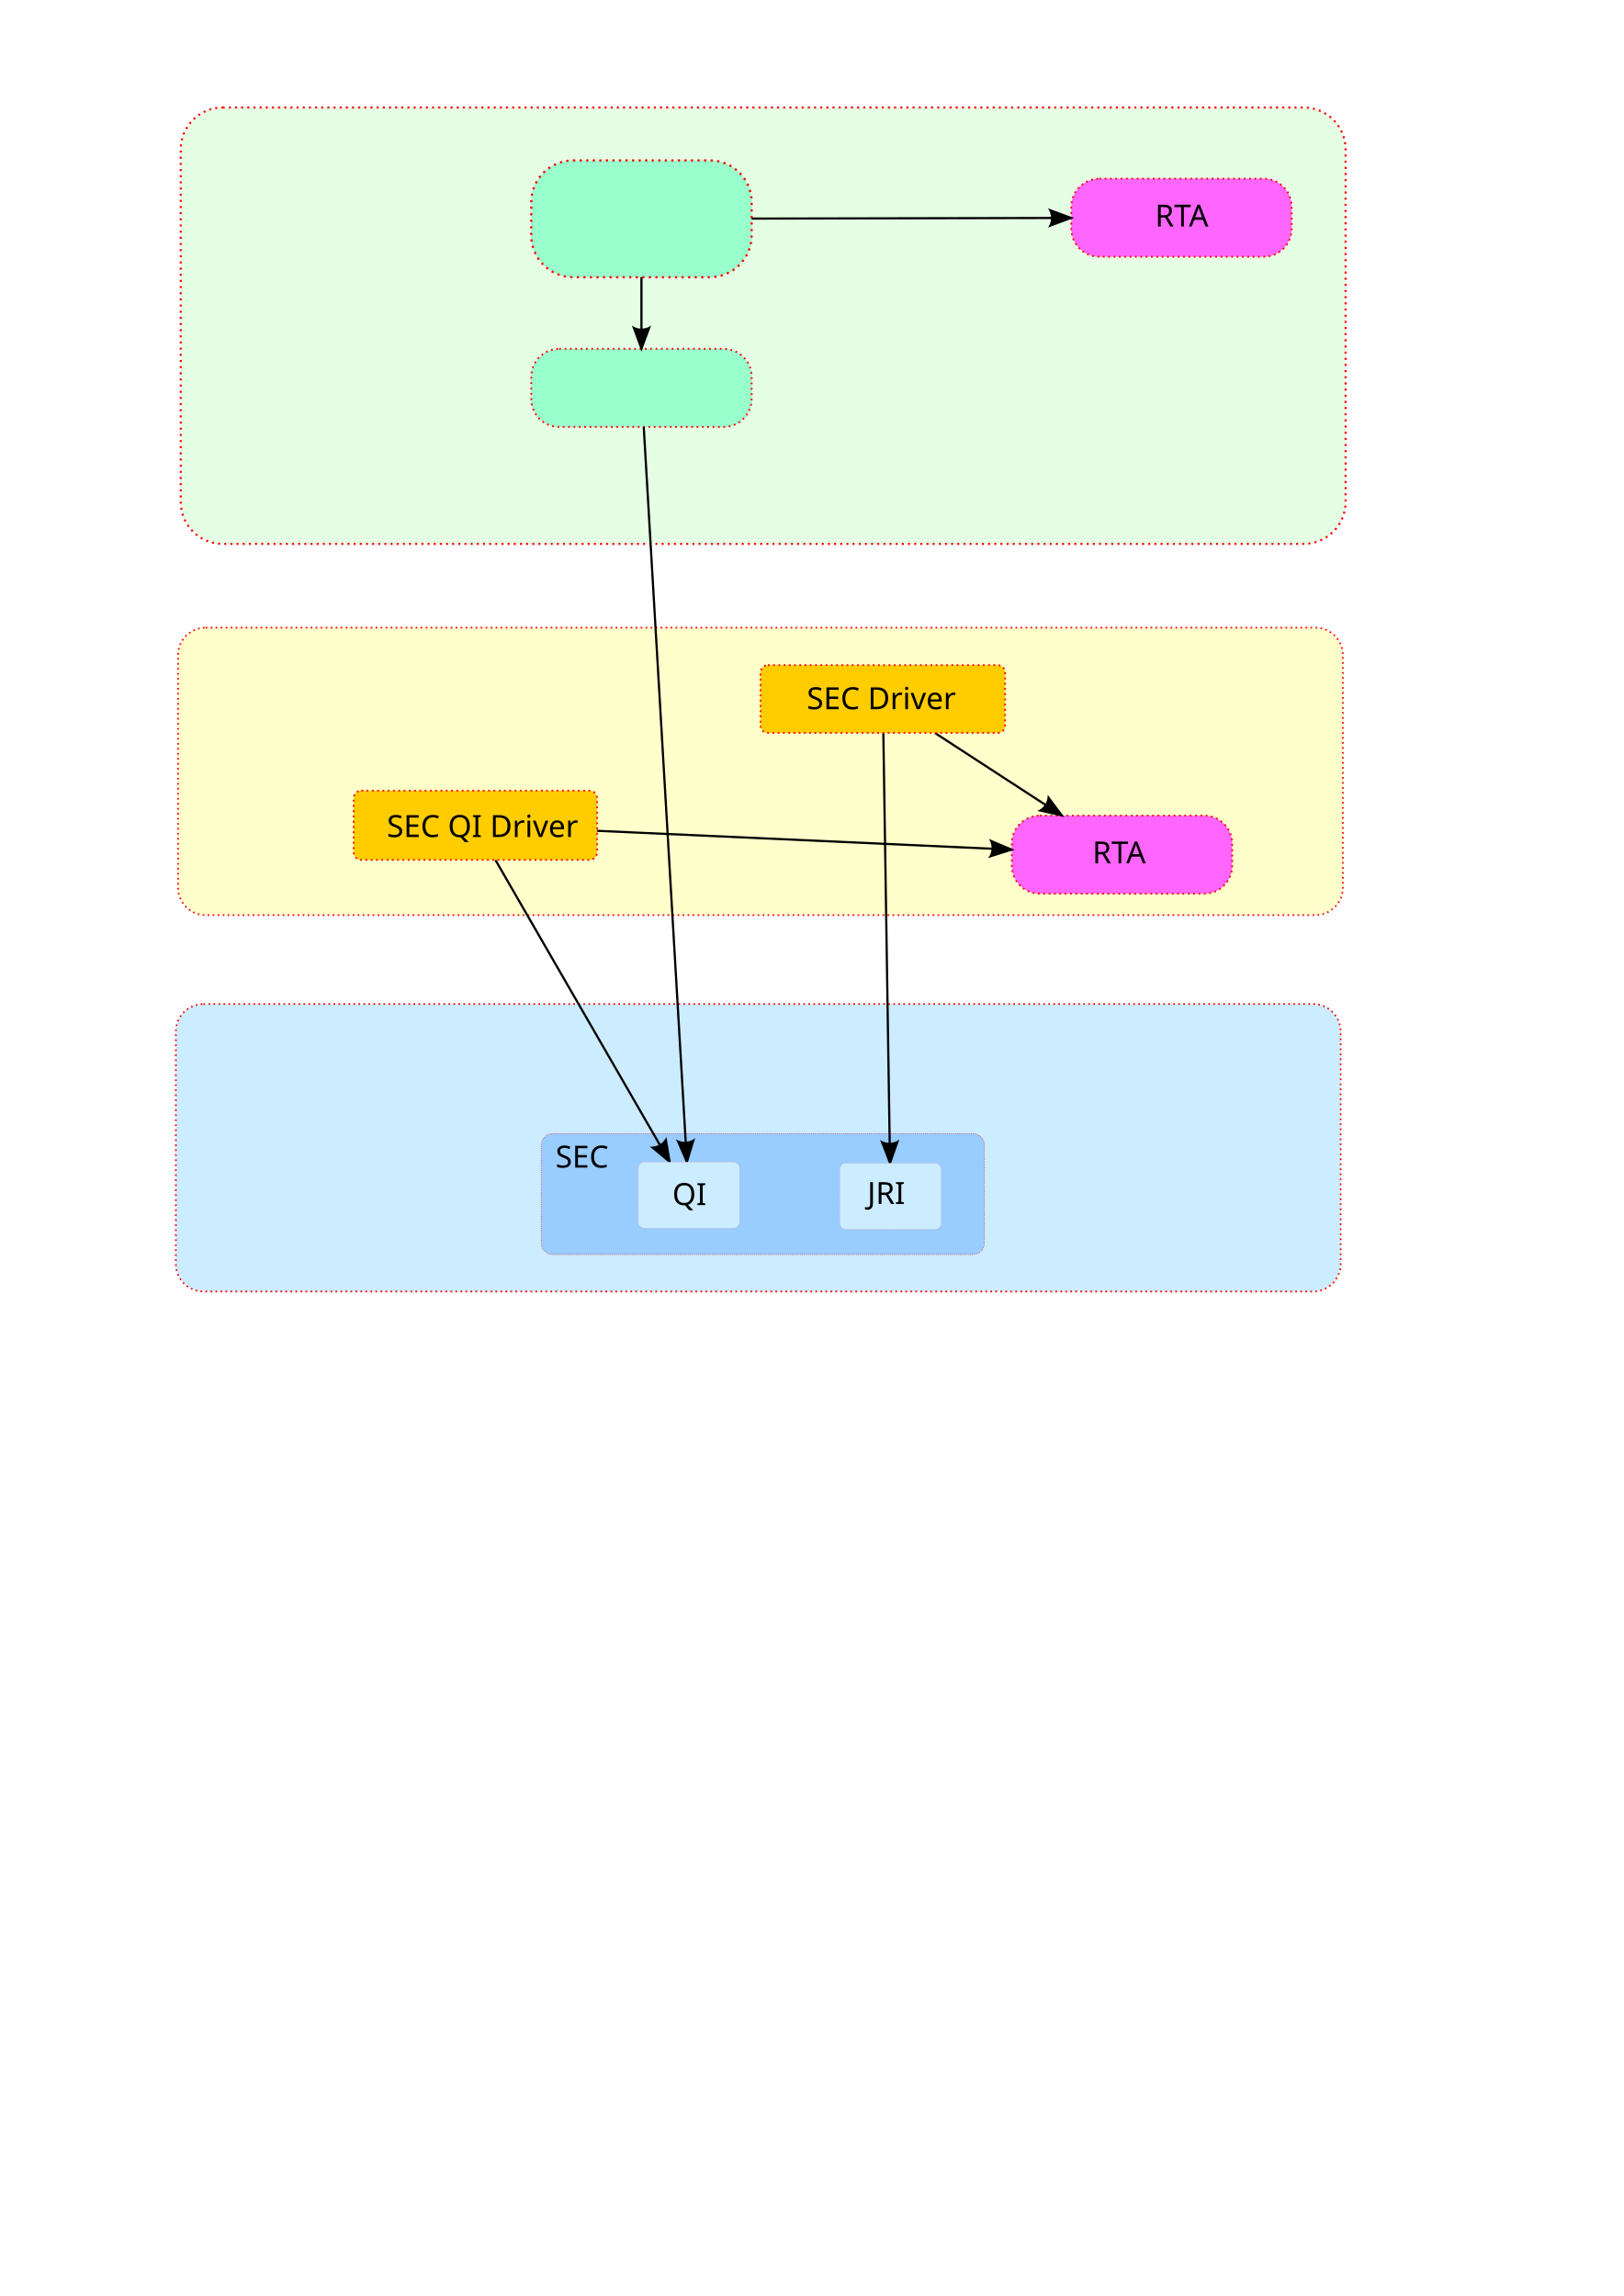
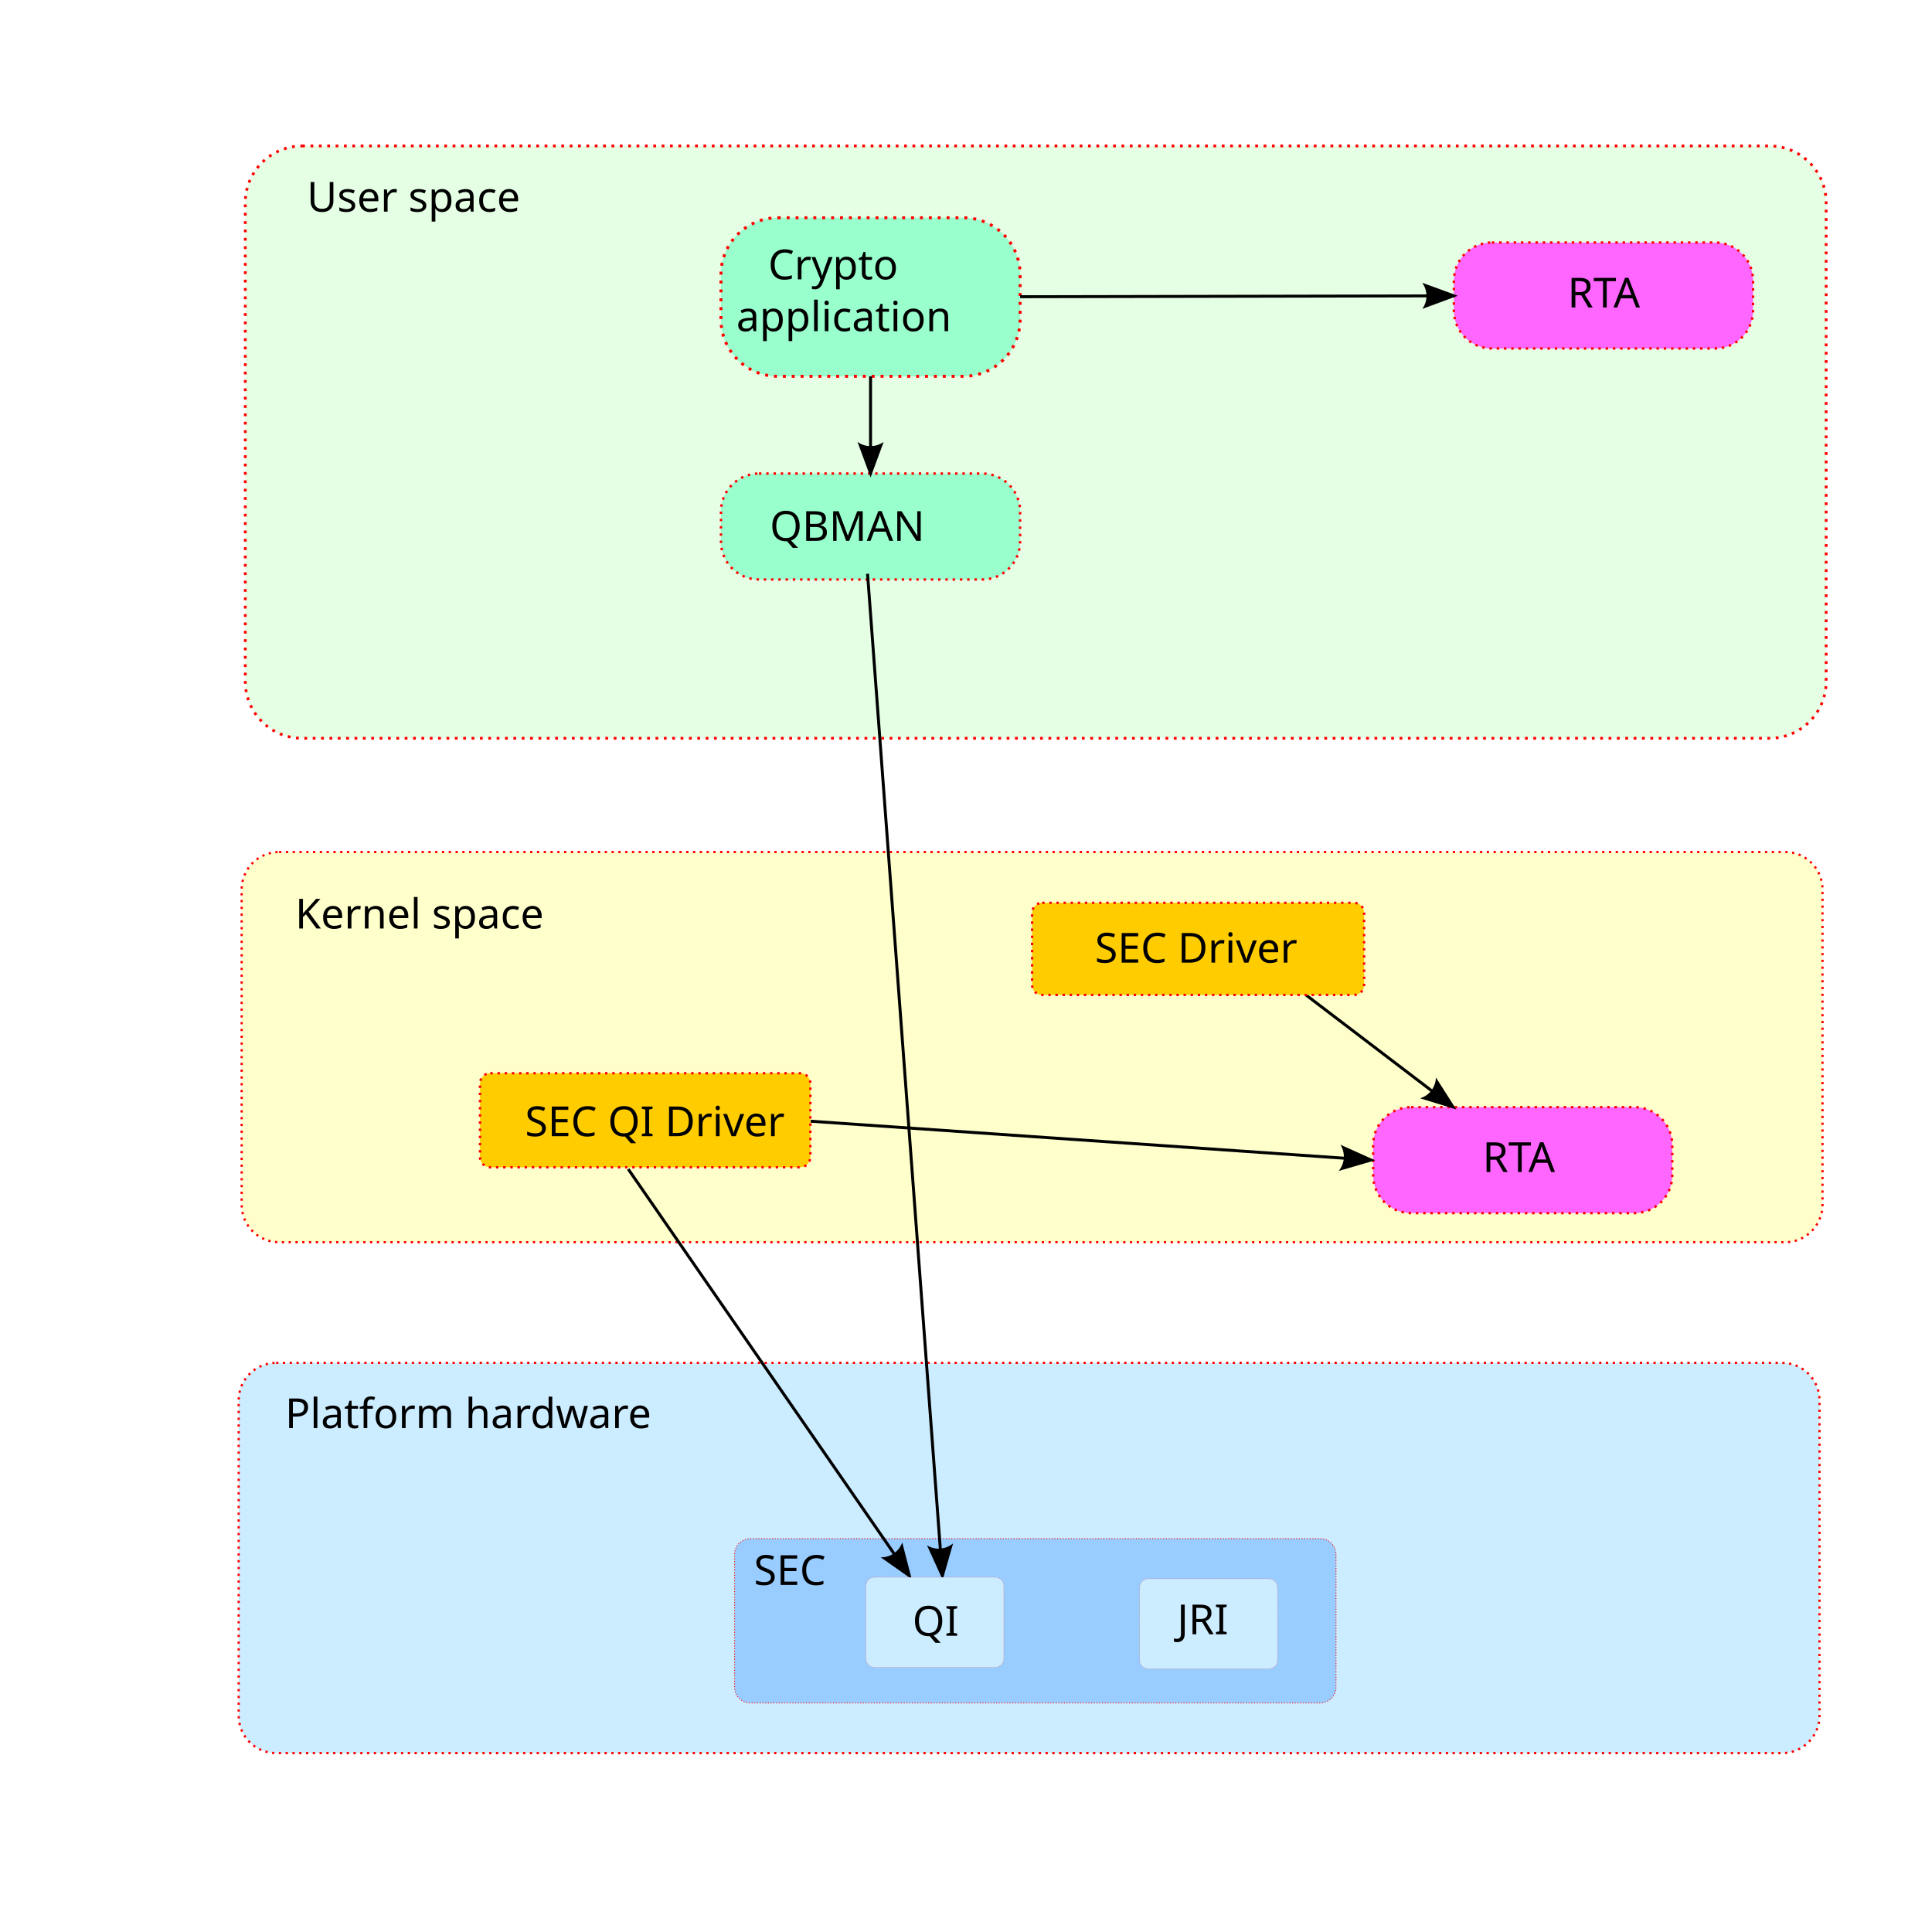
- <svg xmlns="http://www.w3.org/2000/svg" width="744.094" height="1052.362" id="svg2" version="1.1">
+ <svg xmlns="http://www.w3.org/2000/svg" width="644.094" height="652.362" id="svg2" version="1.1">
  <defs id="defs4">
    <marker orient="auto" refY="0.0" refX="0.0" id="Arrow2Lend" style="overflow:visible;">
      <path id="path4157" style="font-size:12.0;fill-rule:evenodd;stroke-width:0.625;stroke-linejoin:round;" d="M 8.719,4.034 L -2.207,0.016 L 8.719,-4.002 C 6.973,-1.63 6.983,1.616 8.719,4.034 z " transform="scale(1.1) rotate(180) translate(1,0)" />
    </marker>
    <marker orient="auto" refY="0.0" refX="0.0" id="Arrow1Lend" style="overflow:visible;">
      <path id="path4139" d="M 0.0,0.0 L 5.0,-5.0 L -12.5,0.0 L 5.0,5.0 L 0.0,0.0 z " style="fill-rule:evenodd;stroke:#000000;stroke-width:1.0pt;marker-start:none;" transform="scale(0.8) rotate(180) translate(12.5,0)" />
    </marker>
  </defs>
  <g id="layer1" style="display:inline">
    <rect style="fill:#e5ffe5;fill-opacity:1;fill-rule:nonzero;stroke:#ff0000;stroke-width:0.941;stroke-miterlimit:4;stroke-opacity:1;stroke-dasharray:0.941, 1.882;stroke-dashoffset:0" id="rect2985" width="533.804" height="200.01" x="82.833" y="49.281" ry="19.193" />
-     <flowRoot xml:space="preserve" id="flowRoot3759" style="font-size:14px;font-style:normal;font-weight:normal;line-height:125%;letter-spacing:0px;word-spacing:0px;fill:#000000;fill-opacity:1;stroke:none;font-family:Sans" transform="translate(-16.16244,-243.4468)">
-       <flowRegion id="flowRegion3761">
-         <rect id="rect3763" width="77.782" height="17.173" x="120.208" y="309.9" />
-       </flowRegion>
-       <flowPara id="flowPara3765">User space</flowPara>
-     </flowRoot>
    <rect style="fill:#99ffcc;fill-opacity:1;fill-rule:nonzero;stroke:#ff0000;stroke-width:1;stroke-miterlimit:4;stroke-opacity:1;stroke-dasharray:1, 2;stroke-dashoffset:0" id="rect3767" width="101.015" height="53.538" x="243.447" y="73.524" ry="19.193" />
-     <flowRoot xml:space="preserve" id="flowRoot3769" style="font-size:14px;font-style:normal;font-weight:normal;text-align:center;line-height:125%;letter-spacing:0px;word-spacing:0px;text-anchor:middle;fill:#000000;fill-opacity:1;stroke:none;font-family:Sans" transform="translate(122.2285,-328.2996)">
-       <flowRegion id="flowRegion3771">
-         <rect id="rect3773" width="70.711" height="35.355" x="137.381" y="412.936" style="text-align:center;text-anchor:middle" />
-       </flowRegion>
-       <flowPara id="flowPara3775">Crypto</flowPara>
-       <flowPara id="flowPara3777">Application</flowPara>
-     </flowRoot>
    <rect style="fill:#99ffcc;fill-opacity:1;fill-rule:nonzero;stroke:#ff0000;stroke-width:0.818;stroke-miterlimit:4;stroke-opacity:1;stroke-dasharray:0.818, 1.635;stroke-dashoffset:0" id="rect3767-1" width="101.015" height="35.786" x="243.447" y="159.892" ry="12.829" />
-     <flowRoot xml:space="preserve" id="flowRoot3769-7" style="font-size:14px;font-style:normal;font-weight:normal;text-align:center;line-height:125%;letter-spacing:0px;word-spacing:0px;text-anchor:middle;fill:#000000;fill-opacity:1;stroke:none;font-family:Sans" transform="translate(122.2285,-241.9315)">
-       <flowRegion id="flowRegion3771-4">
-         <rect id="rect3773-0" width="68.69" height="17.173" x="137.381" y="412.936" style="text-align:center;text-anchor:middle" />
-       </flowRegion>
-       <flowPara id="flowPara3777-4">QBMAN</flowPara>
-     </flowRoot>
    <rect style="fill:#ff66ff;fill-opacity:1;fill-rule:nonzero;stroke:#ff0000;stroke-width:0.818;stroke-miterlimit:4;stroke-opacity:1;stroke-dasharray:0.818, 1.635;stroke-dashoffset:0" id="rect3767-1-8" width="101.015" height="35.786" x="490.934" y="81.895" ry="12.829" />
    <text xml:space="preserve" style="font-size:14px;font-style:normal;font-weight:normal;line-height:125%;letter-spacing:0px;word-spacing:0px;fill:#000000;fill-opacity:1;stroke:none;font-family:Sans" x="529.32" y="103.829" id="text3832">
      <tspan id="tspan3834" x="529.32" y="103.829">RTA</tspan>
    </text>
    <rect style="fill:#ffffcc;fill-opacity:1;fill-rule:nonzero;stroke:#ff0000;stroke-width:0.764;stroke-miterlimit:4;stroke-opacity:1;stroke-dasharray:0.764, 1.527;stroke-dashoffset:0" id="rect2985-5" width="533.804" height="131.774" x="81.601" y="287.677" ry="12.645" />
-     <flowRoot xml:space="preserve" id="flowRoot3759-5" style="font-size:14px;font-style:normal;font-weight:normal;line-height:125%;letter-spacing:0px;word-spacing:0px;fill:#000000;fill-opacity:1;stroke:none;font-family:Sans" transform="translate(-20.53849,-5.054133)">
-       <flowRegion id="flowRegion3761-1">
-         <rect id="rect3763-7" width="88.893" height="18.183" x="120.208" y="309.9" />
-       </flowRegion>
-       <flowPara id="flowPara3765-1">Kernel space</flowPara>
-     </flowRoot>
    <rect style="fill:#ff66ff;fill-opacity:1;fill-rule:nonzero;stroke:#ff0000;stroke-width:0.818;stroke-miterlimit:4;stroke-opacity:1;stroke-dasharray:0.818, 1.635;stroke-dashoffset:0" id="rect3767-1-8-1" width="101.015" height="35.786" x="463.66" y="373.83" ry="12.829" />
    <text xml:space="preserve" style="font-size:14px;font-style:normal;font-weight:normal;line-height:125%;letter-spacing:0px;word-spacing:0px;fill:#000000;fill-opacity:1;stroke:none;font-family:Sans" x="500.61" y="395.723" id="text3832-5">
      <tspan id="tspan3834-2" x="500.61" y="395.723">RTA</tspan>
    </text>
    <rect style="fill:#ccecff;fill-opacity:1;fill-rule:nonzero;stroke:#ff0000;stroke-width:0.764;stroke-miterlimit:4;stroke-opacity:1;stroke-dasharray:0.764, 1.527;stroke-dashoffset:0" id="rect2985-5-7" width="533.804" height="131.774" x="80.591" y="460.186" ry="12.645" />
-     <flowRoot xml:space="preserve" id="flowRoot3759-5-6" style="font-size:14px;font-style:normal;font-weight:normal;line-height:125%;letter-spacing:0px;word-spacing:0px;fill:#000000;fill-opacity:1;stroke:none;font-family:Sans" transform="translate(-19.90872,163.6413)">
-       <flowRegion id="flowRegion3761-1-1">
-         <rect id="rect3763-7-4" width="121.218" height="19.193" x="120.208" y="309.9" />
-       </flowRegion>
-       <flowPara id="flowPara3765-1-2">Platform hardware</flowPara>
-     </flowRoot>
    <rect style="fill:#99ccff;fill-opacity:1;fill-rule:nonzero;stroke:#ff0000;stroke-width:0.306;stroke-miterlimit:4;stroke-opacity:1;stroke-dasharray:0.306, 0.611;stroke-dashoffset:0" id="rect2985-5-6" width="203.084" height="55.487" x="248.034" y="519.543" ry="5.324" />
    <flowRoot xml:space="preserve" id="flowRoot4061" style="font-size:14px;font-style:normal;font-weight:normal;line-height:125%;letter-spacing:0px;word-spacing:0px;fill:#000000;fill-opacity:1;stroke:none;font-family:Sans">
      <flowRegion id="flowRegion4063">
        <rect id="rect4065" width="45.457" height="17.173" x="139.401" y="685.677" />
      </flowRegion>
      <flowPara id="flowPara4067" />
    </flowRoot>
    <path style="fill:none;stroke:#000000;stroke-width:1;stroke-linecap:butt;stroke-linejoin:miter;stroke-miterlimit:4;stroke-opacity:1;stroke-dasharray:none;stroke-dashoffset:0;marker-end:url(#Arrow2Lend)" d="M 344.462,100.19 490.934,99.891" id="path4131" />
    <path style="fill:none;stroke:#000000;stroke-width:1px;stroke-linecap:butt;stroke-linejoin:miter;stroke-opacity:1;marker-end:url(#Arrow2Lend)" d="m 293.954,127.062 1e-5,32.83" id="path4763" />
-     <path style="fill:none;stroke:#000000;stroke-width:1px;stroke-linecap:butt;stroke-linejoin:miter;stroke-opacity:1;marker-end:url(#Arrow2Lend)" d="m 295.005,195.678 19.776,336.911" id="path4949" />
-     <path style="fill:none;stroke:#000000;stroke-width:1px;stroke-linecap:butt;stroke-linejoin:miter;stroke-opacity:1;marker-end:url(#Arrow2Lend)" d="m 428.463,335.951 58.208,37.878" id="path5135" />
-     <path style="fill:none;stroke:#000000;stroke-width:1px;stroke-linecap:butt;stroke-linejoin:miter;stroke-opacity:1;marker-end:url(#Arrow2Lend)" d="m 404.807,335.951 3.058,197.143" id="path5321" />
-     <path style="fill:none;stroke:#000000;stroke-width:1px;stroke-linecap:butt;stroke-linejoin:miter;stroke-opacity:1;marker-end:url(#Arrow2Lend)" d="m 273.649,380.798 190.011,8.631" id="path5507" />
-     <path style="fill:none;stroke:#000000;stroke-width:1px;stroke-linecap:butt;stroke-linejoin:miter;stroke-opacity:1;marker-end:url(#Arrow2Lend)" d="m 227.029,394.147 79.873,138.443" id="path5693" />
+     <path style="fill:none;stroke:#000000;stroke-width:1px;stroke-linecap:butt;stroke-linejoin:miter;stroke-opacity:1;marker-end:url(#Arrow2Lend)" d="m 440.963,335.951 49.719,37.878" id="path5135" />
+     <path style="fill:none;stroke:#000000;stroke-width:1px;stroke-linecap:butt;stroke-linejoin:miter;stroke-opacity:1;marker-end:url(#Arrow2Lend)" d="m 292.944,193.733 25.254,338.401" id="path3067" />
+     <path style="fill:none;stroke:#000000;stroke-width:1px;stroke-linecap:butt;stroke-linejoin:miter;stroke-opacity:1;marker-end:url(#Arrow2Lend)" d="m 212.132,394.753 94.954,137.381" id="path3069" />
+     <path style="fill:none;stroke:#000000;stroke-width:1.004;stroke-linecap:butt;stroke-linejoin:miter;stroke-opacity:1;marker-end:url(#Arrow2Lend);stroke-miterlimit:4;stroke-dasharray:none" d="m 273.751,378.59 189.28,13.132" id="path3071" />
+     <text xml:space="preserve" style="font-size:14px;font-style:normal;font-weight:normal;line-height:125%;letter-spacing:0px;word-spacing:0px;fill:#000000;fill-opacity:1;stroke:none;display:inline;font-family:Sans" x="103.62" y="71.464" id="text3832-1">
+       <tspan id="tspan3834-7" x="103.62" y="71.464">User space</tspan>
+     </text>
+     <text xml:space="preserve" style="font-size:14px;font-style:normal;font-weight:normal;line-height:125%;letter-spacing:0px;word-spacing:0px;fill:#000000;fill-opacity:1;stroke:none;display:inline;font-family:Sans" x="99.68" y="313.52" id="text3832-1-4">
+       <tspan id="tspan3834-7-0" x="99.68" y="313.52">Kernel space</tspan>
+     </text>
+     <text xml:space="preserve" style="font-size:14px;font-style:normal;font-weight:normal;line-height:125%;letter-spacing:0px;word-spacing:0px;fill:#000000;fill-opacity:1;stroke:none;display:inline;font-family:Sans" x="96.269" y="482.215" id="text3832-1-4-8">
+       <tspan id="tspan3834-7-0-8" x="96.269" y="482.215">Platform hardware</tspan>
+     </text>
+     <text xml:space="preserve" style="font-size:14px;font-style:normal;font-weight:normal;text-align:center;line-height:125%;letter-spacing:0px;word-spacing:0px;text-anchor:middle;fill:#000000;fill-opacity:1;stroke:none;display:inline;font-family:Sans" x="294.062" y="94.317" id="text3832-1-2">
+       <tspan id="tspan3834-7-4" x="294.062" y="94.317">Crypto</tspan>
+       <tspan x="294.062" y="111.817" id="tspan3138">application</tspan>
+     </text>
+     <text xml:space="preserve" style="font-size:14px;font-style:normal;font-weight:normal;text-align:center;line-height:125%;letter-spacing:0px;word-spacing:0px;text-anchor:middle;fill:#000000;fill-opacity:1;stroke:none;display:inline;font-family:Sans" x="295.197" y="182.627" id="text3832-1-2-5">
+       <tspan x="295.197" y="182.627" id="tspan3138-1">QBMAN</tspan>
+     </text>
  </g>
  <g id="layer2" style="display:inline">
    <rect style="fill:#ccecff;fill-opacity:1;fill-rule:nonzero;stroke:#ff0000;stroke-width:0.108;stroke-miterlimit:4;stroke-opacity:1;stroke-dasharray:0.108, 0.217;stroke-dashoffset:0;display:inline" id="rect2985-5-7-3" width="46.555" height="30.404" x="292.395" y="532.589" ry="2.918" />
    <text xml:space="preserve" style="font-size:14px;font-style:normal;font-weight:normal;line-height:125%;letter-spacing:0px;word-spacing:0px;fill:#000000;fill-opacity:1;stroke:none;display:inline;font-family:Sans" x="308.097" y="552.337" id="text4015">
      <tspan id="tspan4017" x="308.097" y="552.337">QI</tspan>
    </text>
    <rect style="fill:#ccecff;fill-opacity:1;fill-rule:nonzero;stroke:#ff0000;stroke-width:0.108;stroke-miterlimit:4;stroke-opacity:1;stroke-dasharray:0.108, 0.217;stroke-dashoffset:0;display:inline" id="rect2985-5-7-3-2" width="46.555" height="30.404" x="384.824" y="533.094" ry="2.918" />
    <text xml:space="preserve" style="font-size:14px;font-style:normal;font-weight:normal;line-height:125%;letter-spacing:0px;word-spacing:0px;fill:#000000;fill-opacity:1;stroke:none;display:inline;font-family:Sans" x="397.495" y="551.832" id="text4015-2">
      <tspan id="tspan4017-1" x="397.495" y="551.832">JRI</tspan>
    </text>
    <text xml:space="preserve" style="font-size:14px;font-style:normal;font-weight:normal;line-height:125%;letter-spacing:0px;word-spacing:0px;fill:#000000;fill-opacity:1;stroke:none;display:inline;font-family:Sans" x="254.558" y="535.164" id="text4069">
      <tspan id="tspan4071" x="254.558" y="535.164">SEC</tspan>
    </text>
    <rect style="fill:#ffcc00;fill-opacity:1;fill-rule:nonzero;stroke:#ff0000;stroke-width:0.801;stroke-miterlimit:4;stroke-opacity:1;stroke-dasharray:0.801, 1.602;stroke-dashoffset:0" id="rect4101" width="112.127" height="31.102" x="348.503" y="304.849" ry="3.415" />
    <text xml:space="preserve" style="font-size:14px;font-style:normal;font-weight:normal;line-height:125%;letter-spacing:0px;word-spacing:0px;fill:#000000;fill-opacity:1;stroke:none;font-family:Sans" x="369.716" y="325.052" id="text4103">
      <tspan id="tspan4105" x="369.716" y="325.052">SEC Driver</tspan>
    </text>
    <rect style="fill:#ffcc00;fill-opacity:1;fill-rule:nonzero;stroke:#ff0000;stroke-width:0.807;stroke-miterlimit:4;stroke-opacity:1;stroke-dasharray:0.807, 1.615;stroke-dashoffset:0;display:inline" id="rect4101-5" width="111.567" height="31.766" x="162.082" y="362.381" ry="3.488" />
    <text xml:space="preserve" style="font-size:14px;font-style:normal;font-weight:normal;line-height:125%;letter-spacing:0px;word-spacing:0px;fill:#000000;fill-opacity:1;stroke:none;display:inline;font-family:Sans" x="177.282" y="383.641" id="text4103-7">
      <tspan id="tspan4105-6" x="177.282" y="383.641">SEC QI Driver</tspan>
    </text>
  </g>
</svg>
